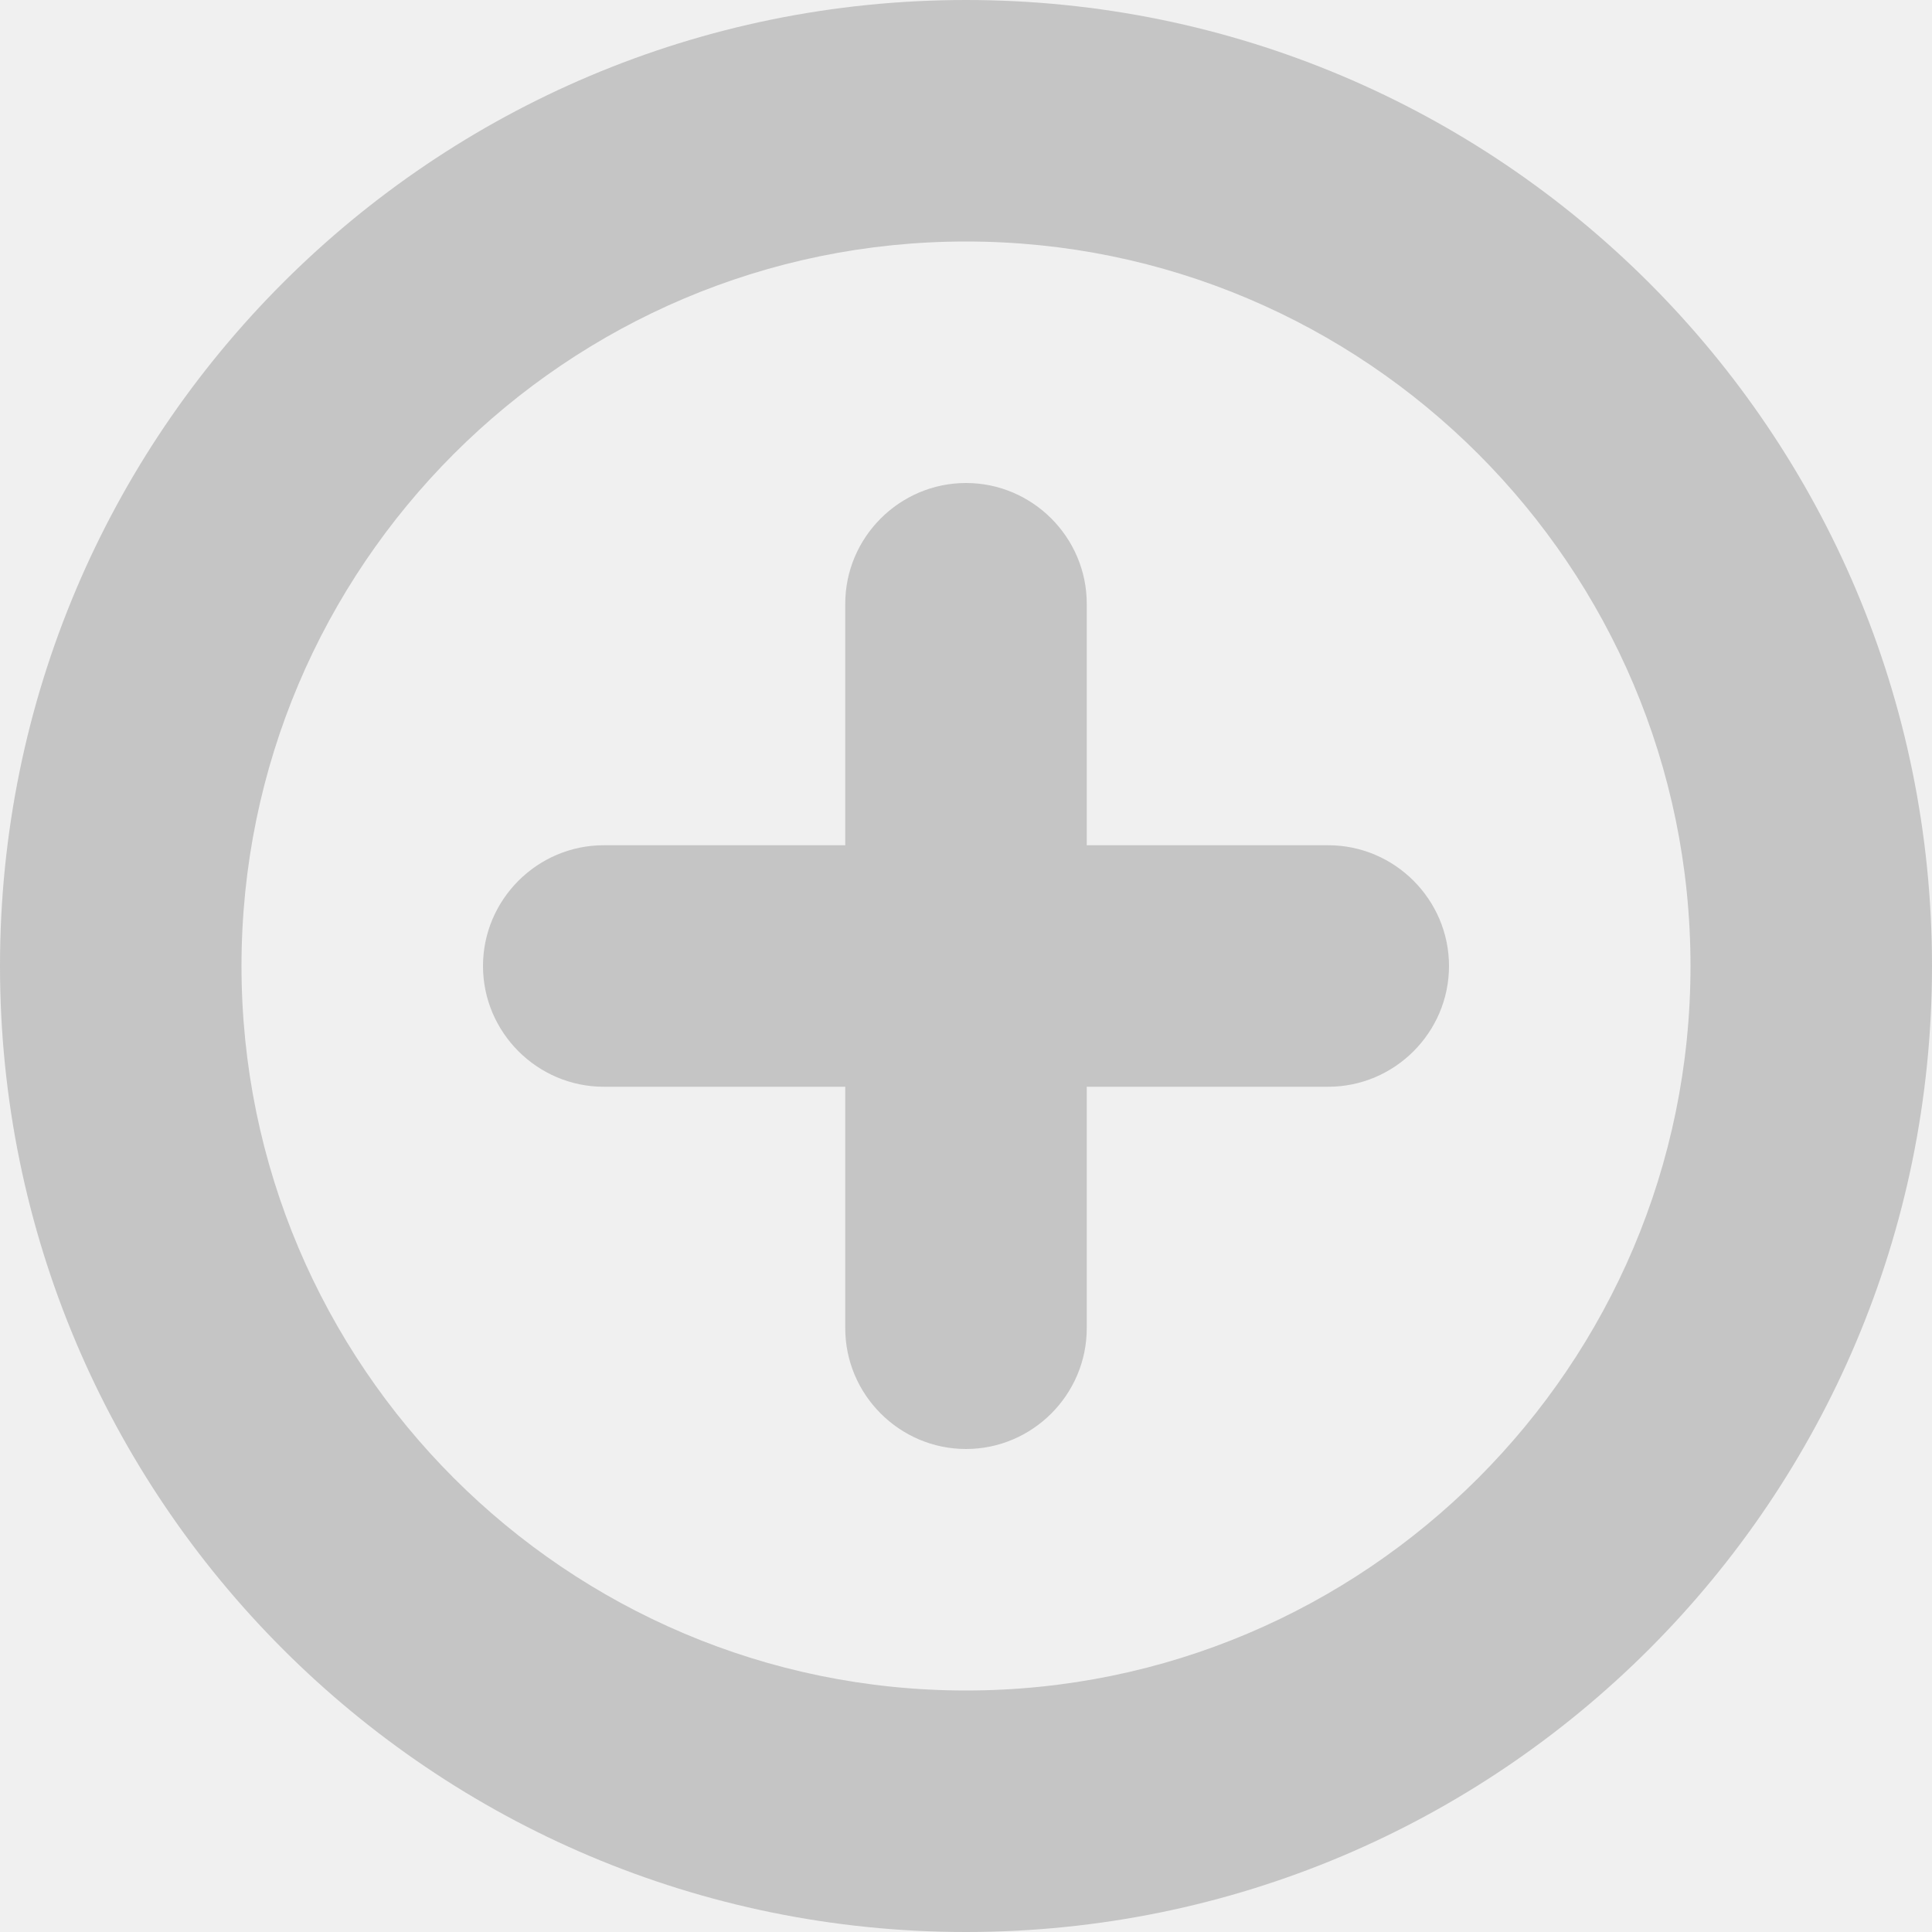
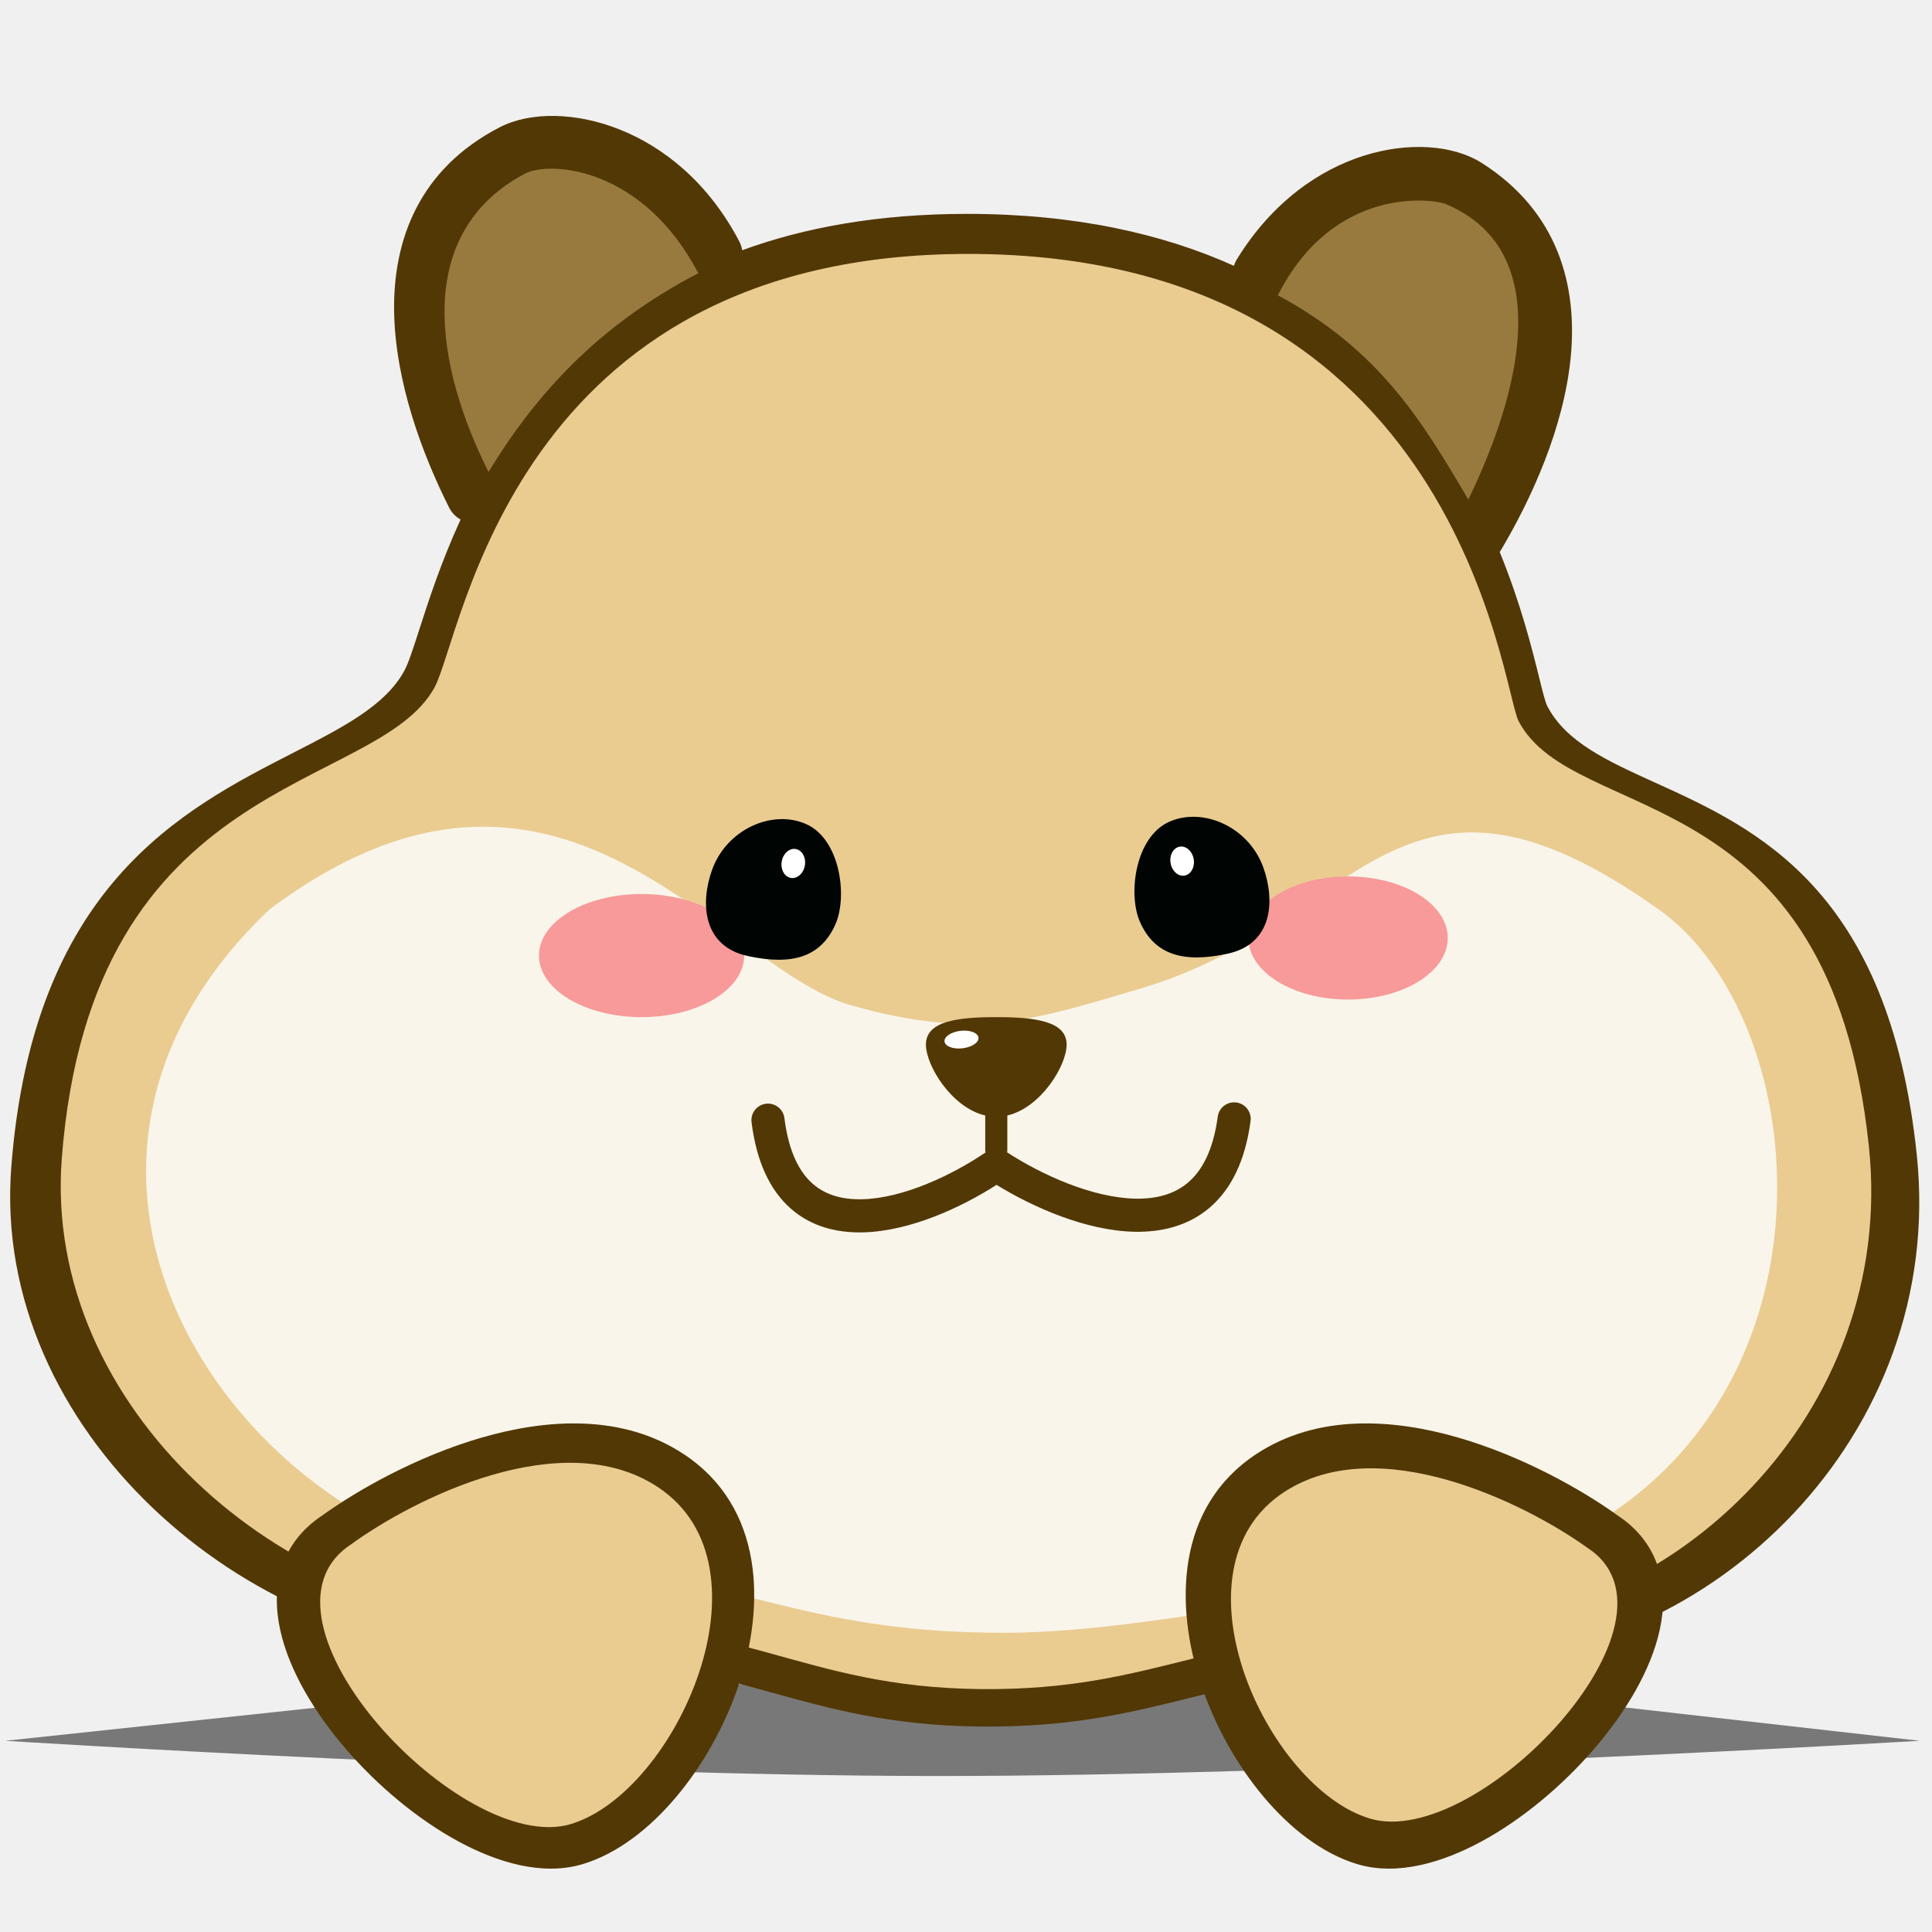
- <svg xmlns="http://www.w3.org/2000/svg" width="16" height="16" viewBox="0 0 16 16">
-   <path fill="#C5C5C5" d="M8 0C3.58 0 0 3.58 0 8C0 12.42 3.58 16 8 16C12.42 16 16 12.42 16 8C16 3.58 12.42 0 8 0ZM8 14C4.69 14 2 11.31 2 8C2 4.69 4.69 2 8 2C11.31 2 14 4.69 14 8C14 11.31 11.31 14 8 14ZM11 7H9V5C9 4.45 8.55 4 8 4C7.45 4 7 4.45 7 5V7H5C4.45 7 4 7.45 4 8C4 8.55 4.45 9 5 9H7V11C7 11.55 7.45 12 8 12C8.55 12 9 11.55 9 11V9H11C11.55 9 12 8.55 12 8C12 7.45 11.55 7 11 7Z" />
+ <svg xmlns="http://www.w3.org/2000/svg" width="16" height="16" class="icon" viewBox="0 0 1024 1024">
+   <path d="M218.285 899.678s166.51-8.321 277.173-9.333c122.956-1.127 318.82 9.333 318.82 9.333l203.215 22.978s-317.478 18.815-522.035 18.672c-200.637-.14-492.594-18.672-492.594-18.672l215.42-22.978z" opacity=".5" />
+   <path fill="#523805" d="M317.302 95.685c-17.797-7-32.607-5.544-39.046-2.217-30.448 15.726-40.627 41.495-40.106 71.358.468 27.013 9.883 56.35 21.244 81.1 22.001-37.565 55.41-76.357 107.938-102.194a14.69 14.69 0 0 1-1.41-2.195c-13.107-25.03-31.545-39.131-48.62-45.852zm-79.216 173.422a14.561 14.561 0 0 0 6.041 6.25c-10.412 22.694-17.086 43.397-21.963 58.531-3.274 10.156-5.74 17.803-7.984 21.864-10.147 18.362-32.514 29.813-59.018 43.38-58.719 30.059-137.742 70.51-149.19 219.56-10.715 139.495 125.542 256.199 254.191 256.199 68.784 0 109.088 11.182 147.202 21.756 33.166 9.201 64.673 17.94 111.844 18.45 48.476.52 80.115-7.365 113.84-15.773 37.115-9.251 76.759-19.132 144.161-19.132 128.647 0 254.315-118.898 238.73-268.062-14.737-141.064-85.106-173.004-138.624-197.296-25.474-11.565-47.133-21.396-57.153-40.436-1.118-2.121-2.426-7.411-4.328-15.091-3.724-15.038-9.716-39.243-20.962-66.733.237-.333.462-.678.673-1.035 16.29-27.444 33.341-64.937 36.963-102.172 3.695-38.02-6.712-77.178-46.955-102.868-15.445-9.86-39.324-11.32-62.528-4.026-23.953 7.528-48.9 24.76-67.49 55.012a14.655 14.655 0 0 0-1.536 3.4c-37.631-16.931-84.074-27.525-141.49-27.525-47 0-86.266 7.255-119.15 19.274a14.57 14.57 0 0 0-1.52-4.67c-16.41-31.34-40.29-50.242-63.826-59.502-22.812-8.98-46.914-9.392-63.184-.99-42.739 22.075-56.595 59.87-55.934 97.86.647 37.086 14.912 75.446 29.19 103.775zm441.487-115.015c48.465 28.505 79.612 68.104 99.98 105.943 11.625-22.62 21.426-48.72 23.836-73.5 2.95-30.328-5.079-57.18-33.578-75.375-5.88-3.754-20.085-6.408-38.014-.776-17.177 5.398-36.41 18.13-51.334 42.42-.278.45-.574.878-.89 1.288zM848.03 433.494c-18.476-8.964-41.209-21.624-53.757-45.471-2.285-4.339-3.651-9.354-4.292-11.694l-.03-.108c-.772-2.841-1.632-6.305-2.507-9.848l-.003-.006-.316-1.282c-2.048-8.265-4.64-18.572-8.282-30.404-7.303-23.713-18.678-53.002-37.347-81.455-36.381-55.445-102.078-110.61-228.987-110.61-117.467 0-179.367 48.348-214.89 98.042-18.269 25.553-30.086 52.28-38.398 74.994-3.686 10.074-6.609 19.137-9.204 27.192l-1.012 3.14-.252.772c-2.364 7.314-5.386 16.673-8.964 23.148-12.835 23.221-36.496 36.955-55.82 47.244-5.617 2.99-11.156 5.828-16.653 8.646-15.711 8.046-31.063 15.91-46.756 26.615-20.275 13.833-39.342 31.44-54.418 57.072-15.118 25.702-27.125 61.019-30.998 111.45-4.547 59.192 21.972 115.088 65.87 157.014 44.072 42.092 103.277 67.689 159.146 67.689 67.959 0 110.186 10.462 147.52 20.743 2.438.67 4.84 1.337 7.218 1.995 33.087 9.17 61.359 17.002 104.627 17.467 44.681.483 73.222-6.627 106.78-14.986l3.142-.784 1.653-.41c36.808-9.14 78.435-18.724 146.11-18.724 112.585 0 223.279-105.132 209.63-235.766-5.084-48.678-17.03-81.425-31.188-104.345-14.043-22.736-31.243-37.397-49.427-48.573-13.414-8.247-25.962-13.935-39.251-19.96-6.106-2.767-12.367-5.605-18.944-8.797z" />
+   <path fill="#EACC91" d="M804.9 382.247c29.473 56.02 165.042 28.011 185.67 225.553 14.781 141.522-104.397 254.329-226.403 254.329s-148.114 34.155-244.68 33.116c-96.14-1.033-123.67-38.145-245.672-38.145-122.008 0-251.231-110.724-241.07-243.074 15.757-205.242 166.514-193.449 197.459-249.467 15.255-27.613 41.261-229.976 282.928-229.976 260.86 0 282.847 230.707 291.767 247.664z" />
+   <path fill="#F9F5EA" d="M605.737 523.562c-57.49 17.092-88.567 27.967-154.566 9.298-69.655-19.704-154.407-166.233-308.382-50.802-157.538 149.618 0 350.665 153.975 350.665 93.029 0 123.626 32.917 235.982 32.674 62.292-.137 132.383-16.577 202.51-23.54 248.053-24.626 241.064-290.772 143.95-359.799-138.29-98.292-158.357 7.282-273.469 41.504z" />
+   <path fill="#987A3F" d="M258.926 250.149c-27.473-54.79-40.96-125.806 19.017-157.989 13.47-7.227 62.856-3.578 92.16 52.663-54.097 28.093-86.947 65.507-111.177 105.326zm519.314 14.628c27.472-56.648 46.811-131.657-11.703-156.526-7.25-3.08-59.93-9.874-89.234 48.275 54.096 29.043 76.706 67.086 100.937 108.251z" />
+   <path fill="#F79A99" d="M714.503 529.78c29.178 0 52.83-14.611 52.83-32.63 0-18.023-23.652-32.631-52.83-32.631-29.175 0-52.83 14.608-52.83 32.63 0 18.02 23.655 32.63 52.83 32.63zm-374.465 9.32c30.036 0 54.383-14.607 54.383-32.627 0-18.022-24.347-32.63-54.383-32.63-30.035 0-54.383 14.608-54.383 32.63 0 18.02 24.348 32.628 54.383 32.628z" />
+   <path fill="#000504" d="M650.752 505.458c-23.76 5.19-38.871.492-46.519-16.761-6.594-14.878-2.516-45.165 15.53-53.16 18.043-8 42.154 2.881 49.816 24.198 6.384 17.762 4.933 40.533-18.827 45.723zm-254.49 1.238c23.76 5.19 38.87.491 46.519-16.762 6.594-14.877 2.516-45.164-15.53-53.163-18.043-7.996-42.154 2.885-49.816 24.202-6.384 17.762-4.933 40.532 18.827 45.723z" />
+   <path fill="#FFF" d="M627.817 464.083c-3.388.556-6.697-2.423-7.393-6.66-.696-4.233 1.483-8.115 4.871-8.674 3.385-.556 6.697 2.425 7.394 6.659.696 4.233-1.487 8.116-4.872 8.675zM419.2 465.32c3.385.559 6.697-2.422 7.394-6.656s-1.487-8.119-4.872-8.675c-3.388-.558-6.697 2.423-7.393 6.656s1.483 8.12 4.871 8.675z" />
+   <path fill="#523805" d="M187.307 827.383c16.811-12.18 45.524-28.476 76.162-37.335 31.022-8.973 60.75-9.447 82.783 5.076 25.709 16.943 30.197 51.124 17.467 88.81-6.17 18.266-16.033 35.756-27.642 49.559-11.756 13.982-24.392 23.13-35.7 26.522-9.906 2.972-25.135.23-43.651-9.837-17.94-9.757-36.358-25.026-51.192-42.224-14.985-17.375-25.22-35.447-28.464-50.424-1.592-7.35-1.355-13.265.135-17.856 1.413-4.353 4.227-8.403 9.567-11.916l.272-.182.263-.193zm175.046-56.688c-32.66-21.525-72.85-18.634-107.011-8.754-34.395 9.947-65.996 27.879-84.948 41.571-10.433 6.952-17.479 16.232-21.016 27.13-3.493 10.761-3.268 22.145-.904 33.076 4.675 21.586 18.227 44.008 34.904 63.341 16.823 19.512 37.932 37.163 59.371 48.822 20.86 11.343 44.866 18.508 66.037 12.156 18.69-5.606 35.813-19.216 49.684-35.714 14.023-16.677 25.659-37.394 32.967-59.026 14.225-42.107 13.575-94.486-29.084-122.602zm478.535 56.688c-16.81-12.18-45.524-28.476-76.162-37.335-31.021-8.973-60.75-9.447-82.783 5.076-25.708 16.943-30.196 51.124-17.466 88.81 6.17 18.266 16.032 35.756 27.642 49.559 11.755 13.982 24.391 23.13 35.7 26.522 9.906 2.972 25.134.23 43.65-9.837 17.941-9.757 36.359-25.026 51.195-42.224 14.983-17.375 25.22-35.447 28.461-50.424 1.592-7.35 1.355-13.265-.134-17.856-1.413-4.353-4.228-8.403-9.564-11.916l-.272-.182-.267-.193zm-175.045-56.688c32.66-21.525 72.853-18.634 107.014-8.754 34.391 9.947 65.992 27.879 84.948 41.571 10.433 6.952 17.475 16.232 21.012 27.13 3.494 10.761 3.271 22.145.904 33.076-4.672 21.586-18.23 44.008-34.903 63.341-16.823 19.512-37.932 37.163-59.369 48.822-20.863 11.343-44.869 18.508-66.036 12.156-18.693-5.606-35.814-19.216-49.688-35.714-14.02-16.677-25.658-37.394-32.967-59.026-14.222-42.107-13.575-94.486 29.085-122.602z" />
+   <path fill="#EACC91" d="M185.815 818.729c33.169-24.193 112.195-64.155 162.956-30.48 63.45 42.09 9.532 161.713-46.147 178.524-57.683 17.417-175.935-108.857-116.809-148.044zm655.521 1.61c-32.7-23.46-110.613-62.21-160.66-29.556-62.557 40.813-9.397 156.812 45.498 173.114 56.87 16.887 173.457-105.56 115.162-143.559z" />
+   <path fill="#523805" d="M533.899 591.24c17.815-4.19 31.44-26.41 31.44-37.61 0-12.402-16.697-14.53-37.291-14.53-20.597 0-37.292 2.128-37.292 14.53 0 11.2 13.623 33.417 31.44 37.61v19.333h.562a11.235 11.235 0 0 0-.562.351c-17.449 11.844-43.336 24.167-65.153 24.705-10.64.263-19.581-2.282-26.363-8.271-6.814-6.018-12.657-16.565-14.924-34.728a8.777 8.777 0 1 0-17.42 2.176c2.613 20.908 9.728 36.001 20.723 45.709 11.027 9.737 24.757 13.002 38.417 12.662 25-.614 52.157-13.285 70.718-25.181 19.24 11.828 47.396 24.368 73.28 24.865 14.073.27 28.195-3.025 39.597-12.72 11.416-9.708 18.915-24.831 21.74-45.84a8.777 8.777 0 1 0-17.396-2.341c-2.437 18.104-8.534 28.701-15.72 34.81-7.2 6.123-16.679 8.754-27.884 8.54-22.87-.439-49.834-12.718-67.924-24.48a8.847 8.847 0 0 0-.415-.257h.427V591.24z" />
+   <path fill="#FFF" d="M518.612 549.947c.296 2.557-3.49 5.096-8.461 5.672-4.97.577-9.24-1.03-9.535-3.586-.298-2.558 3.49-5.097 8.461-5.673 4.971-.577 9.24 1.03 9.535 3.587z" />
</svg>
